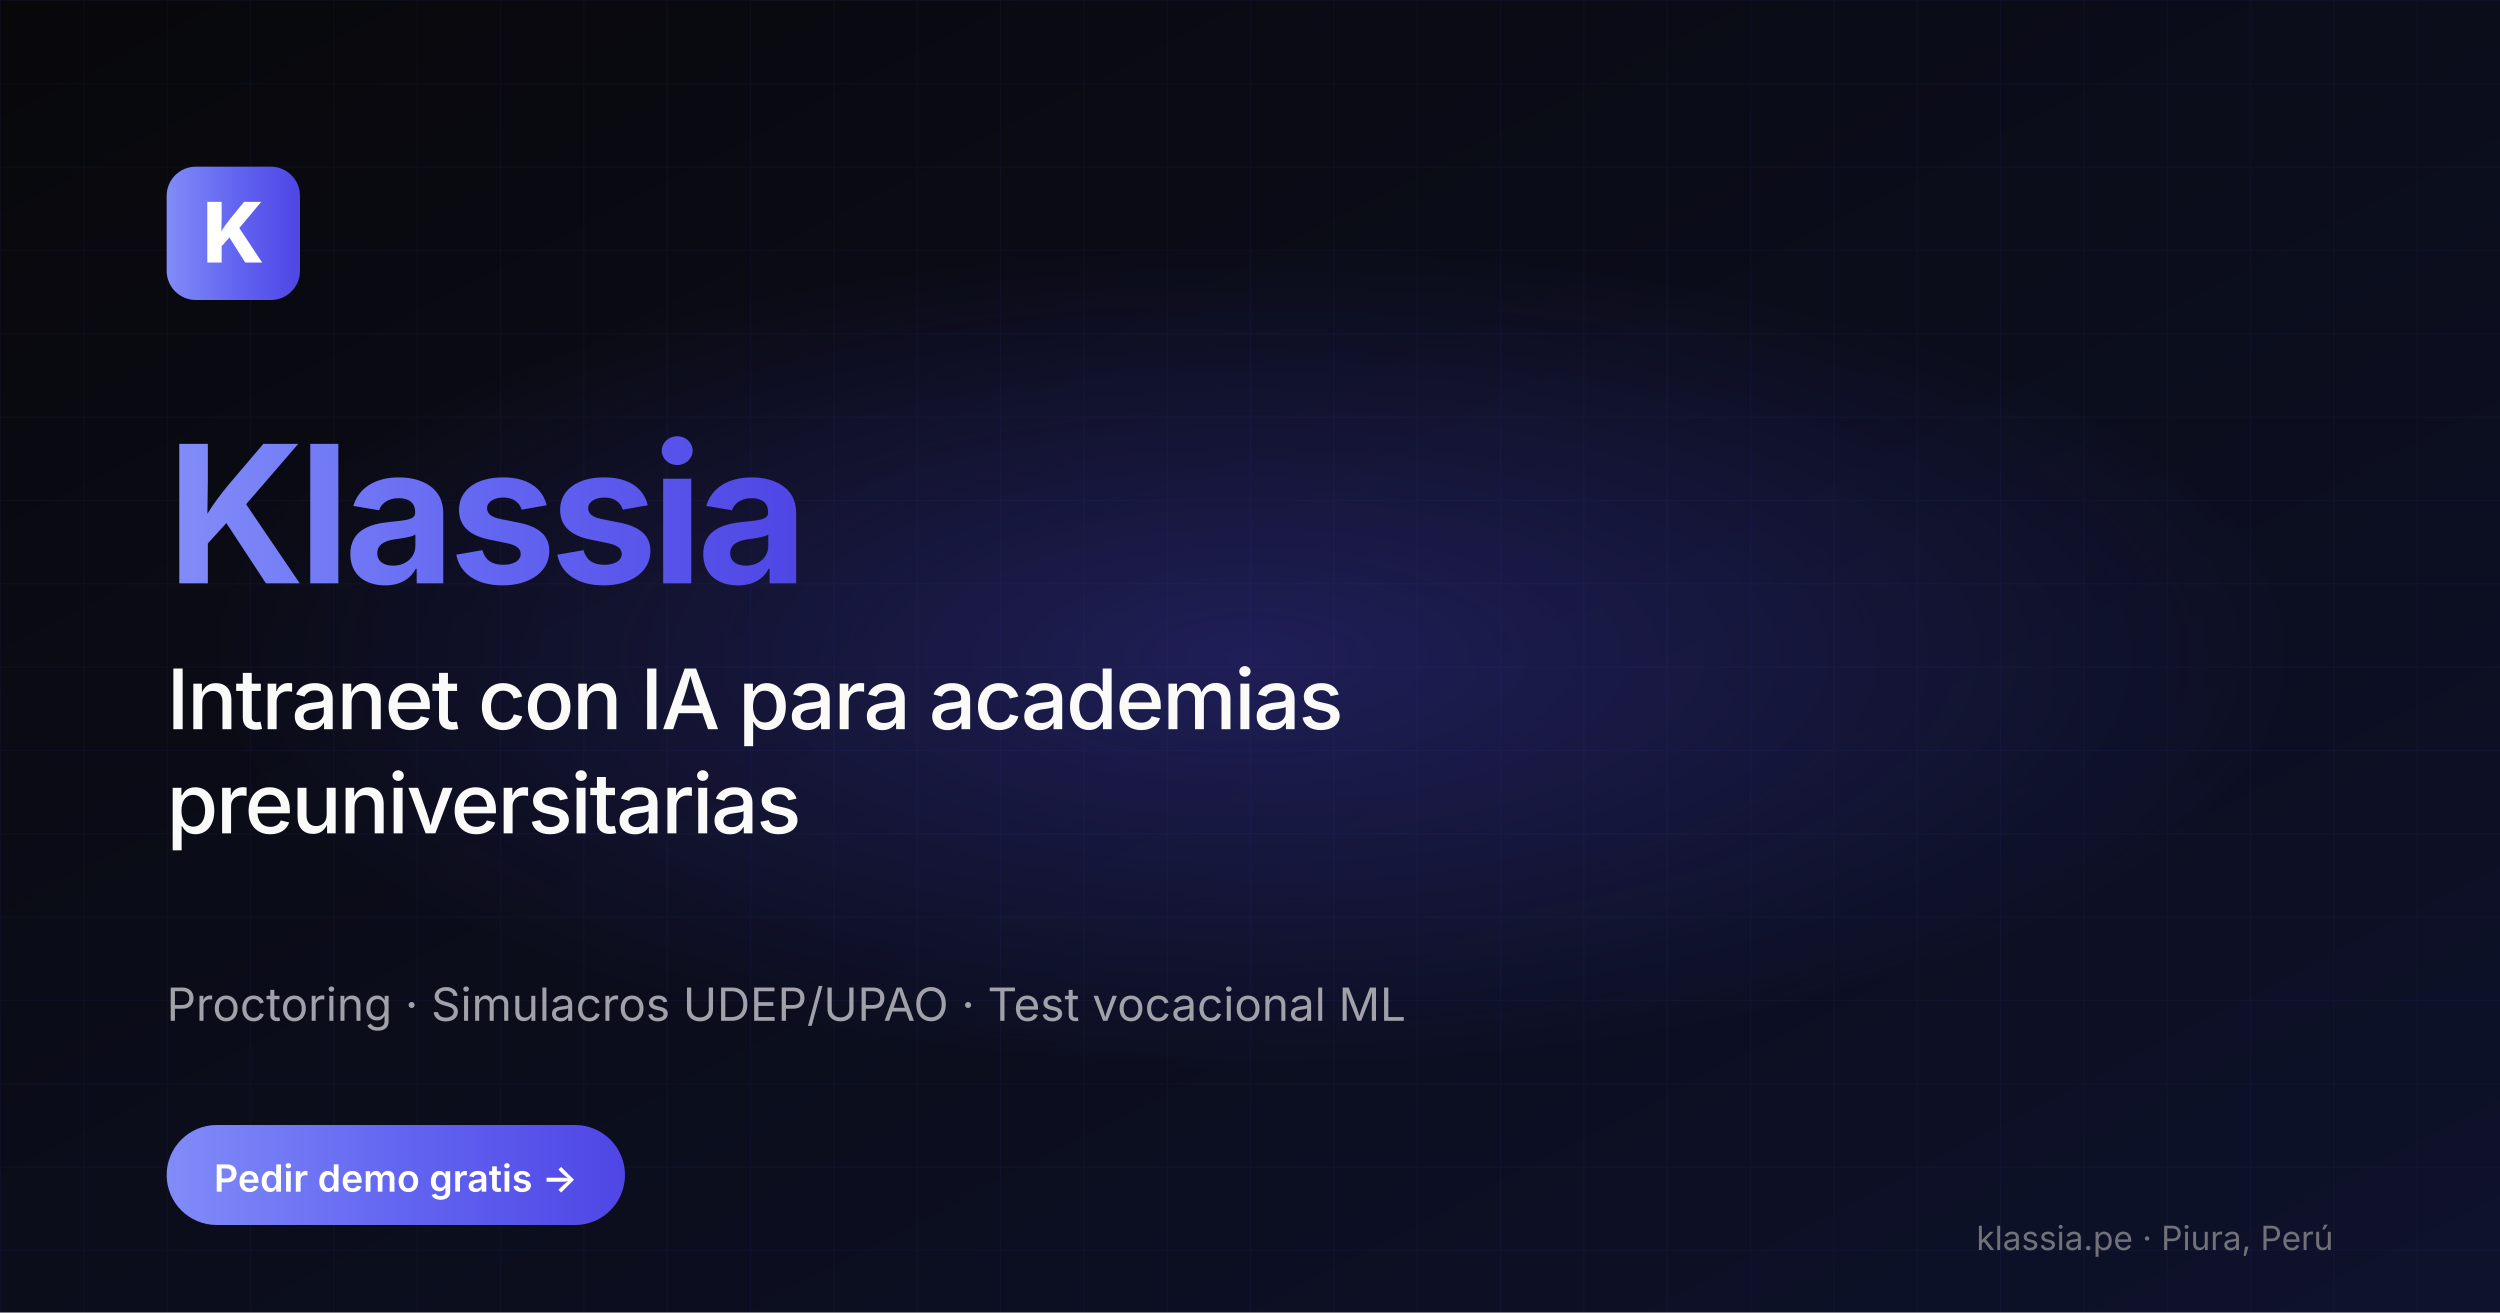
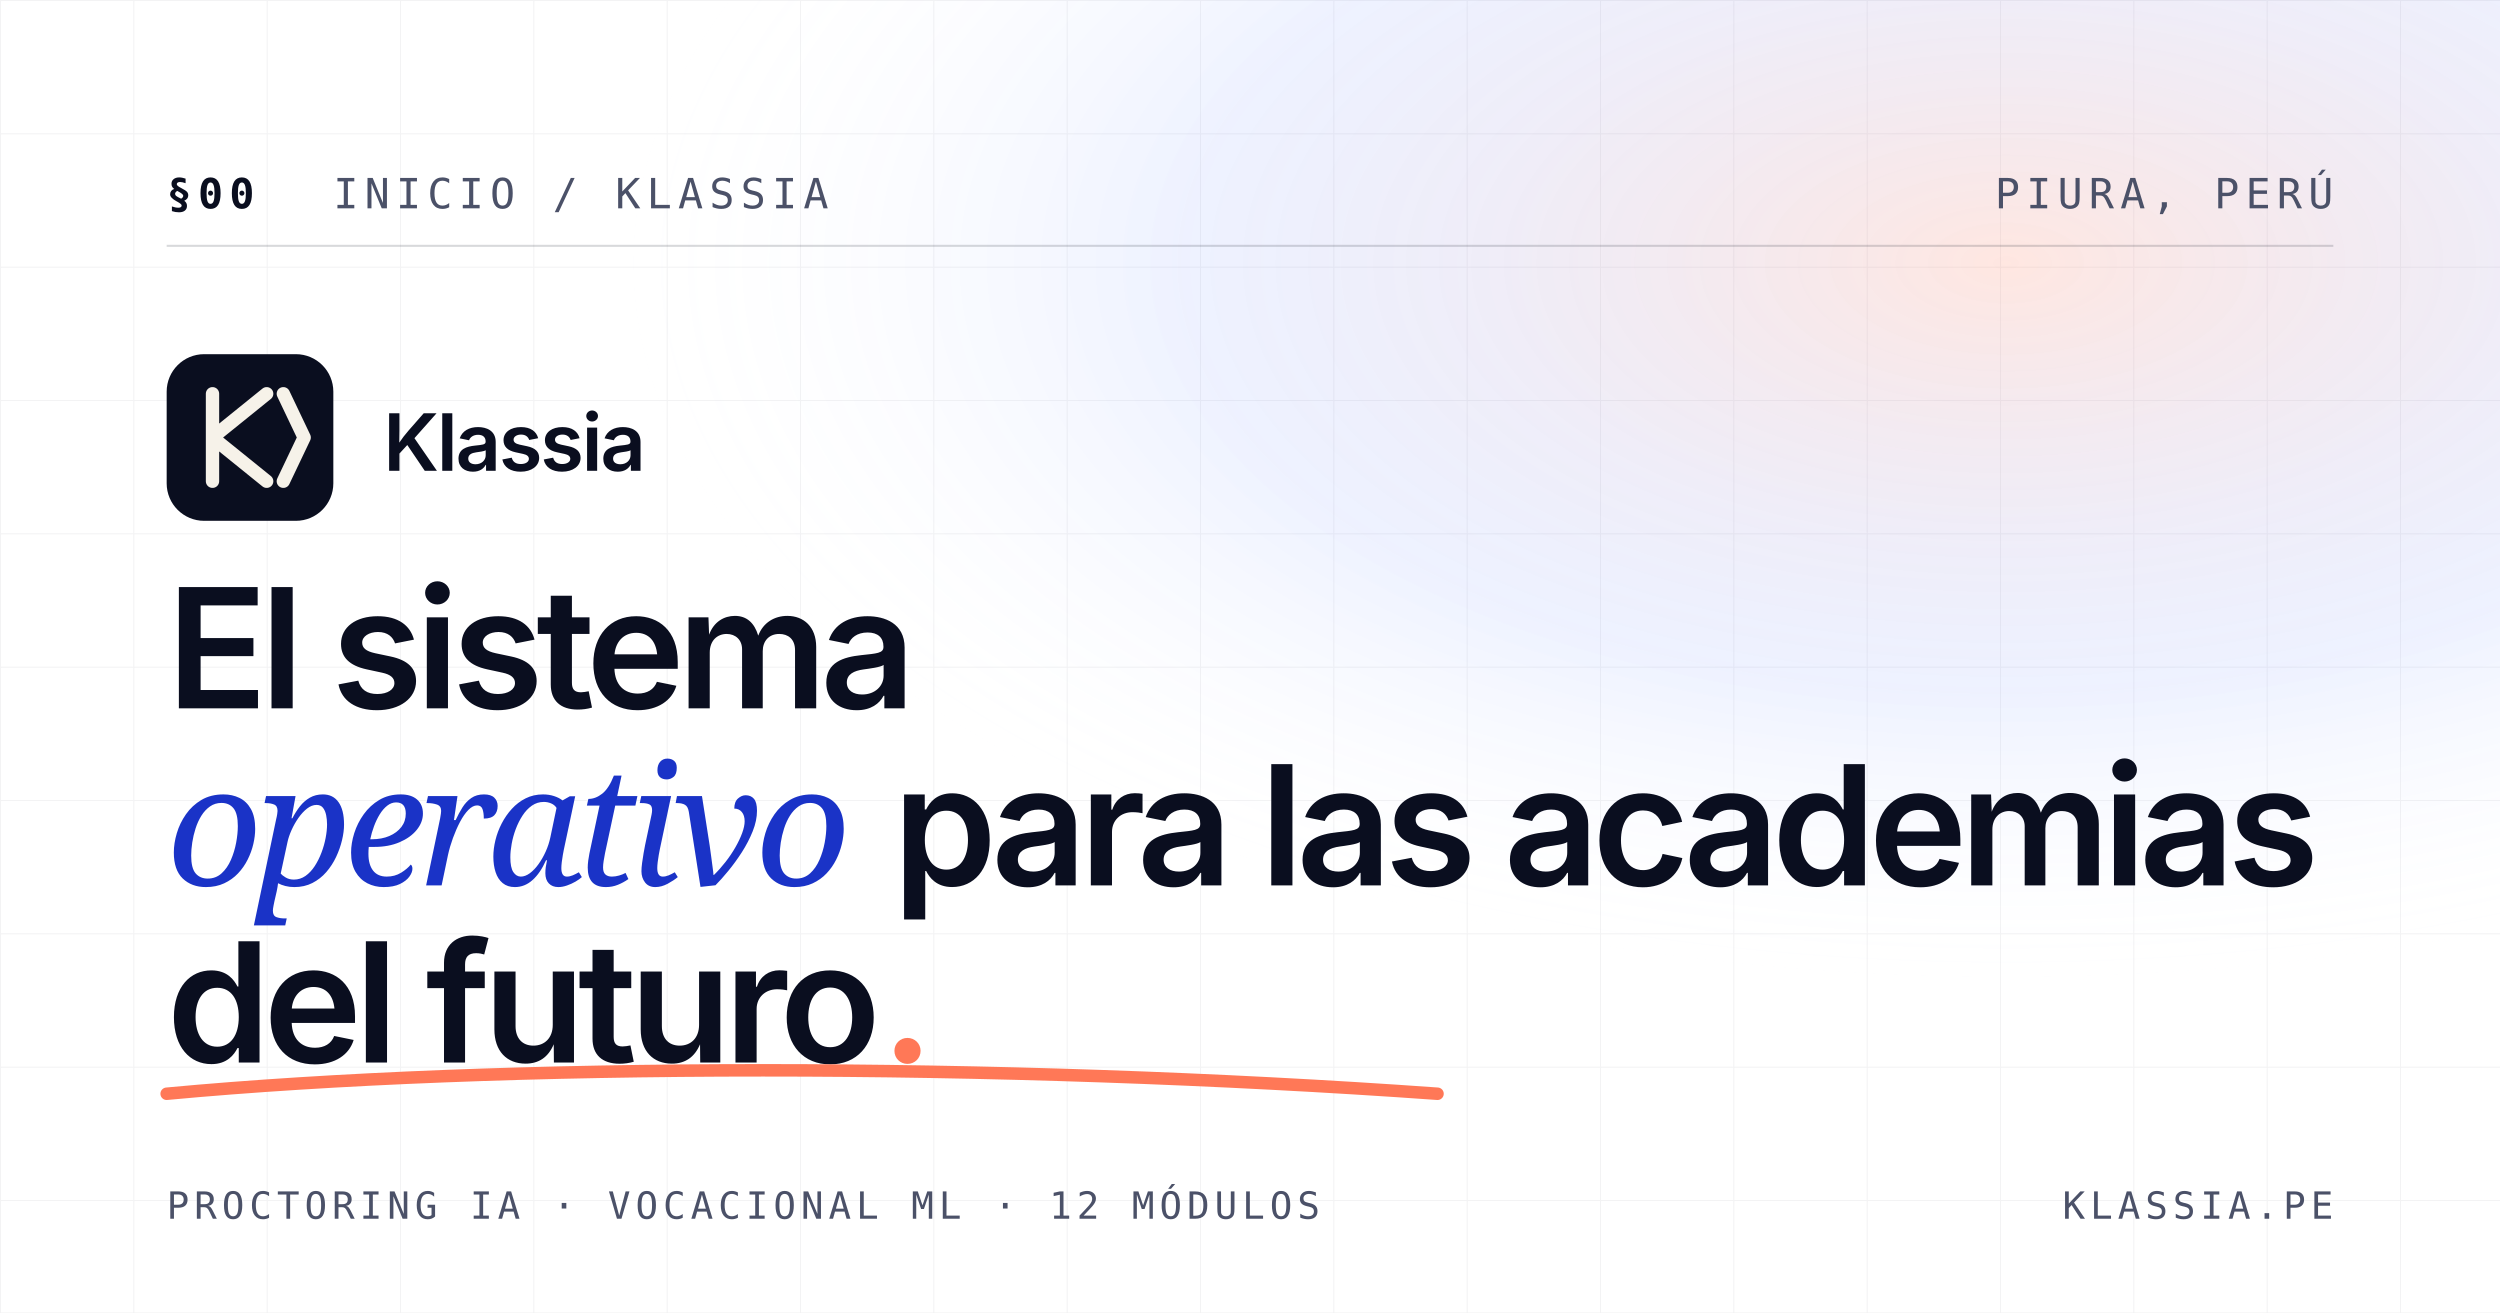
<svg xmlns="http://www.w3.org/2000/svg" viewBox="0 0 1200 630" width="1200" height="630">
  <defs>
-     <linearGradient id="bg" x1="0" y1="0" x2="1" y2="1">
-       <stop offset="0%" stop-color="#08080b" />
-       <stop offset="100%" stop-color="#0e122b" />
-     </linearGradient>
-     <linearGradient id="primary" x1="0" y1="0" x2="1" y2="0">
-       <stop offset="0%" stop-color="#818cf8" />
-       <stop offset="50%" stop-color="#6366f1" />
-       <stop offset="100%" stop-color="#4f46e5" />
-     </linearGradient>
-     <radialGradient id="glow" cx="50%" cy="50%" r="50%">
-       <stop offset="0%" stop-color="#4f46e5" stop-opacity="0.3" />
-       <stop offset="100%" stop-color="#4f46e5" stop-opacity="0" />
+     <pattern id="grid" width="64" height="64" patternUnits="userSpaceOnUse">
+       <path d="M 64 0 L 0 0 0 64" fill="none" stroke="#0A0E1F" stroke-opacity="0.05" stroke-width="1" />
+     </pattern>
+     <radialGradient id="halo" cx="80%" cy="20%" r="55%">
+       <stop offset="0%" stop-color="#FF7857" stop-opacity="0.18" />
+       <stop offset="60%" stop-color="#2B5BFF" stop-opacity="0.08" />
+       <stop offset="100%" stop-color="#FFFFFF" stop-opacity="0" />
    </radialGradient>
-     <pattern id="grid" width="40" height="40" patternUnits="userSpaceOnUse">
-       <path d="M 40 0 L 0 0 0 40" fill="none" stroke="#6366f1" stroke-opacity="0.05" stroke-width="1" />
-     </pattern>
  </defs>
-   <rect width="1200" height="630" fill="url(#bg)" />
+   <rect width="1200" height="630" fill="#FFFFFF" />
  <rect width="1200" height="630" fill="url(#grid)" />
-   <ellipse cx="600" cy="315" rx="500" ry="200" fill="url(#glow)" />
-   <g transform="translate(80, 80)">
-     <rect width="64" height="64" rx="14" fill="url(#primary)" />
-     <text x="32" y="46" font-family="system-ui, -apple-system, sans-serif" font-size="40" font-weight="800" fill="#ffffff" text-anchor="middle">K</text>
+   <rect width="1200" height="630" fill="url(#halo)" />
+   <line x1="80" y1="118" x2="1120" y2="118" stroke="#0A0E1F" stroke-opacity="0.16" stroke-width="1" />
+   <text x="80" y="100" font-family="ui-monospace, 'JetBrains Mono', monospace" font-size="20" font-weight="600" fill="#0A0E1F" letter-spacing="3">§00</text>
+   <text x="160" y="100" font-family="ui-monospace, 'JetBrains Mono', monospace" font-size="20" fill="#4B5168" letter-spacing="3">INICIO / KLASSIA</text>
+   <text x="1120" y="100" font-family="ui-monospace, 'JetBrains Mono', monospace" font-size="20" fill="#4B5168" letter-spacing="3" text-anchor="end">PIURA, PERÚ</text>
+   <g transform="translate(80, 170)">
+     <rect width="80" height="80" rx="18" fill="#0A0E1F" />
+     <path d="M22 19 L22 61 M22 40 L48 19 M22 40 L48 61 M56 19 L66 40 L56 61" stroke="#F6F2E9" stroke-width="6.4" stroke-linecap="round" stroke-linejoin="round" fill="none" />
  </g>
-   <text x="80" y="280" font-family="system-ui, -apple-system, sans-serif" font-size="92" font-weight="700" fill="url(#primary)" letter-spacing="-3">Klassia</text>
-   <text x="80" y="350" font-family="system-ui, -apple-system, sans-serif" font-size="40" font-weight="500" fill="#fafaf9" letter-spacing="-1">Intranet con IA para academias</text>
-   <text x="80" y="400" font-family="system-ui, -apple-system, sans-serif" font-size="40" font-weight="500" fill="#fafaf9" letter-spacing="-1">preuniversitarias</text>
-   <text x="80" y="490" font-family="system-ui, -apple-system, sans-serif" font-size="22" fill="#a1a1aa">Proctoring · Simulacros UDEP/UPAO · Test vocacional ML</text>
-   <g transform="translate(80, 540)">
-     <rect width="220" height="48" rx="24" fill="url(#primary)" />
-     <text x="110" y="32" font-family="system-ui, -apple-system, sans-serif" font-size="18" font-weight="600" fill="#ffffff" text-anchor="middle">Pedir demo gratis →</text>
-   </g>
-   <text x="1120" y="600" font-family="system-ui, -apple-system, sans-serif" font-size="16" fill="#71717a" text-anchor="end">klassia.pe · Piura, Perú</text>
+   <text x="184" y="226" font-family="Inter, system-ui, sans-serif" font-size="38" font-weight="600" fill="#0A0E1F" letter-spacing="-1">Klassia</text>
+   <text x="80" y="340" font-family="Inter, system-ui, sans-serif" font-size="80" font-weight="600" fill="#0A0E1F" letter-spacing="-3.5">El sistema</text>
+   <text x="80" y="425" font-family="Inter, system-ui, sans-serif" font-size="80" font-weight="600" fill="#0A0E1F" letter-spacing="-3.5">
+     <tspan font-family="'Instrument Serif', Georgia, serif" font-style="italic" font-weight="400" fill="#1A33C7">operativo</tspan>
+     <tspan> para las academias</tspan>
+   </text>
+   <text x="80" y="510" font-family="Inter, system-ui, sans-serif" font-size="80" font-weight="600" fill="#0A0E1F" letter-spacing="-3.5">del futuro<tspan fill="#FF7857">.</tspan>
+   </text>
+   <path d="M80 525 C 240 510, 480 510, 690 525" stroke="#FF7857" stroke-width="6" stroke-linecap="round" fill="none" />
+   <text x="80" y="585" font-family="ui-monospace, 'JetBrains Mono', monospace" font-size="18" fill="#4B5168" letter-spacing="2.4">PROCTORING IA · VOCACIONAL ML · 12 MÓDULOS</text>
+   <text x="1120" y="585" font-family="ui-monospace, 'JetBrains Mono', monospace" font-size="18" fill="#4B5168" letter-spacing="2.4" text-anchor="end">KLASSIA.PE</text>
</svg>
